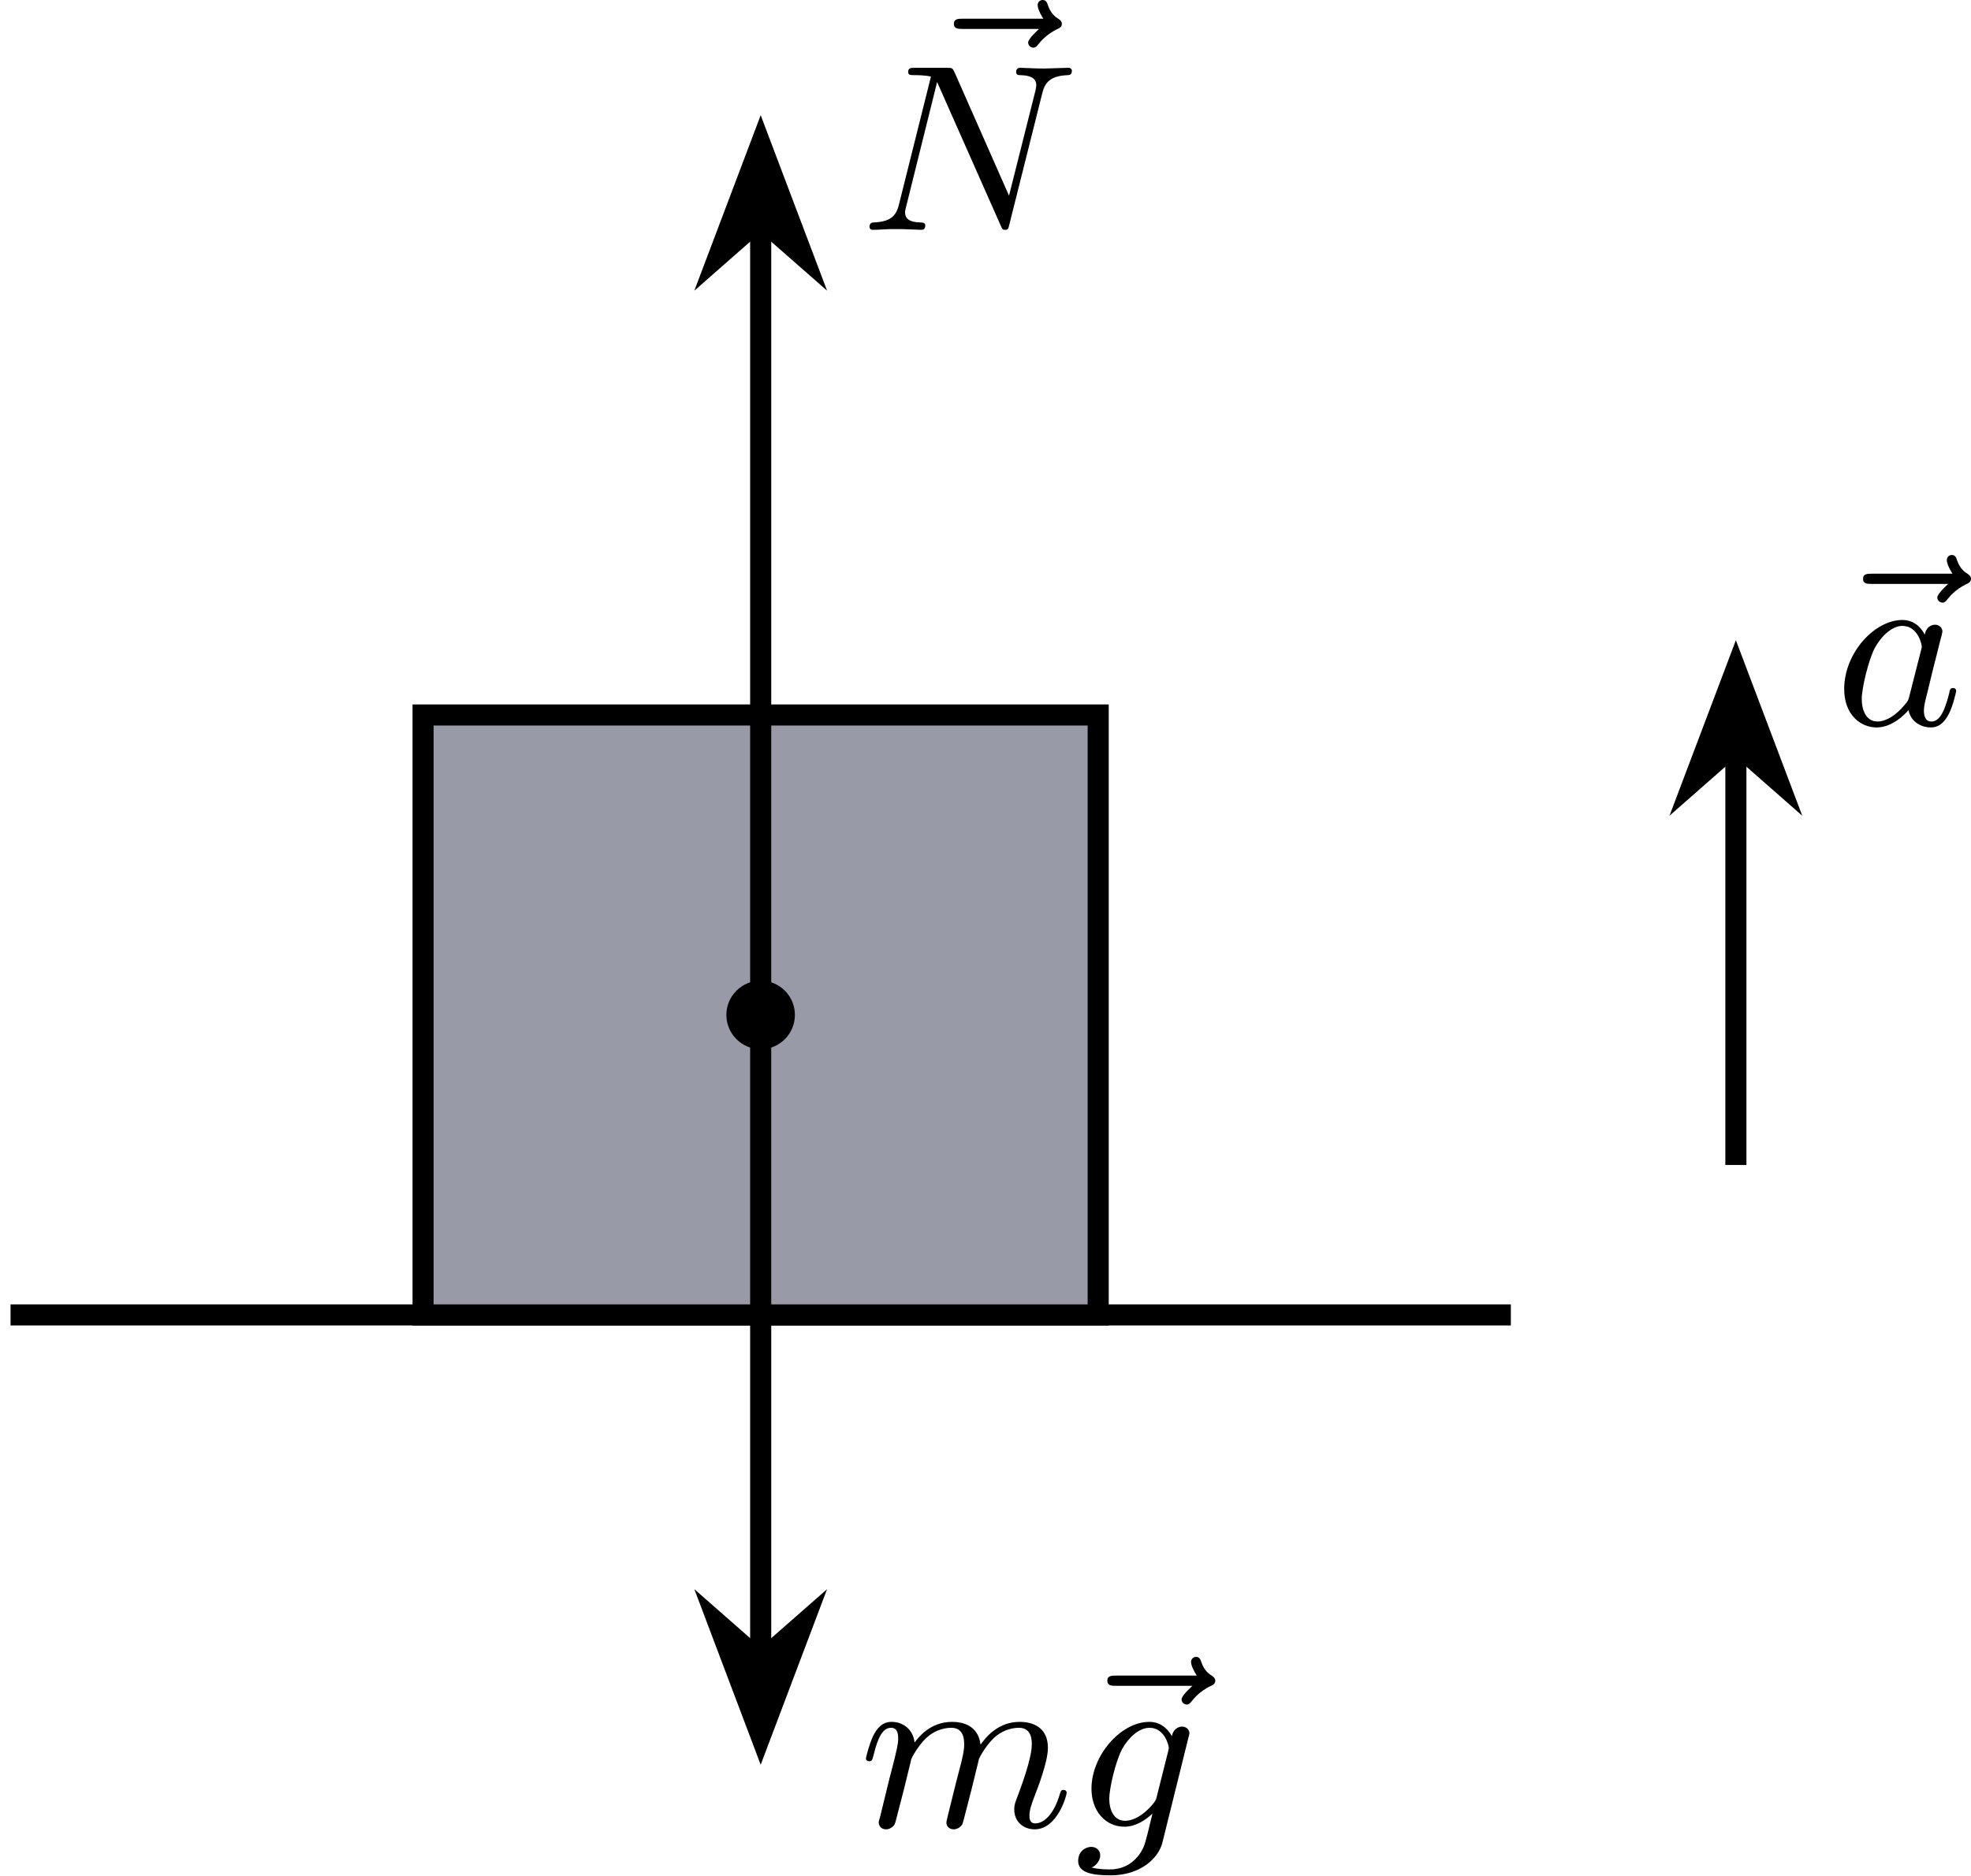
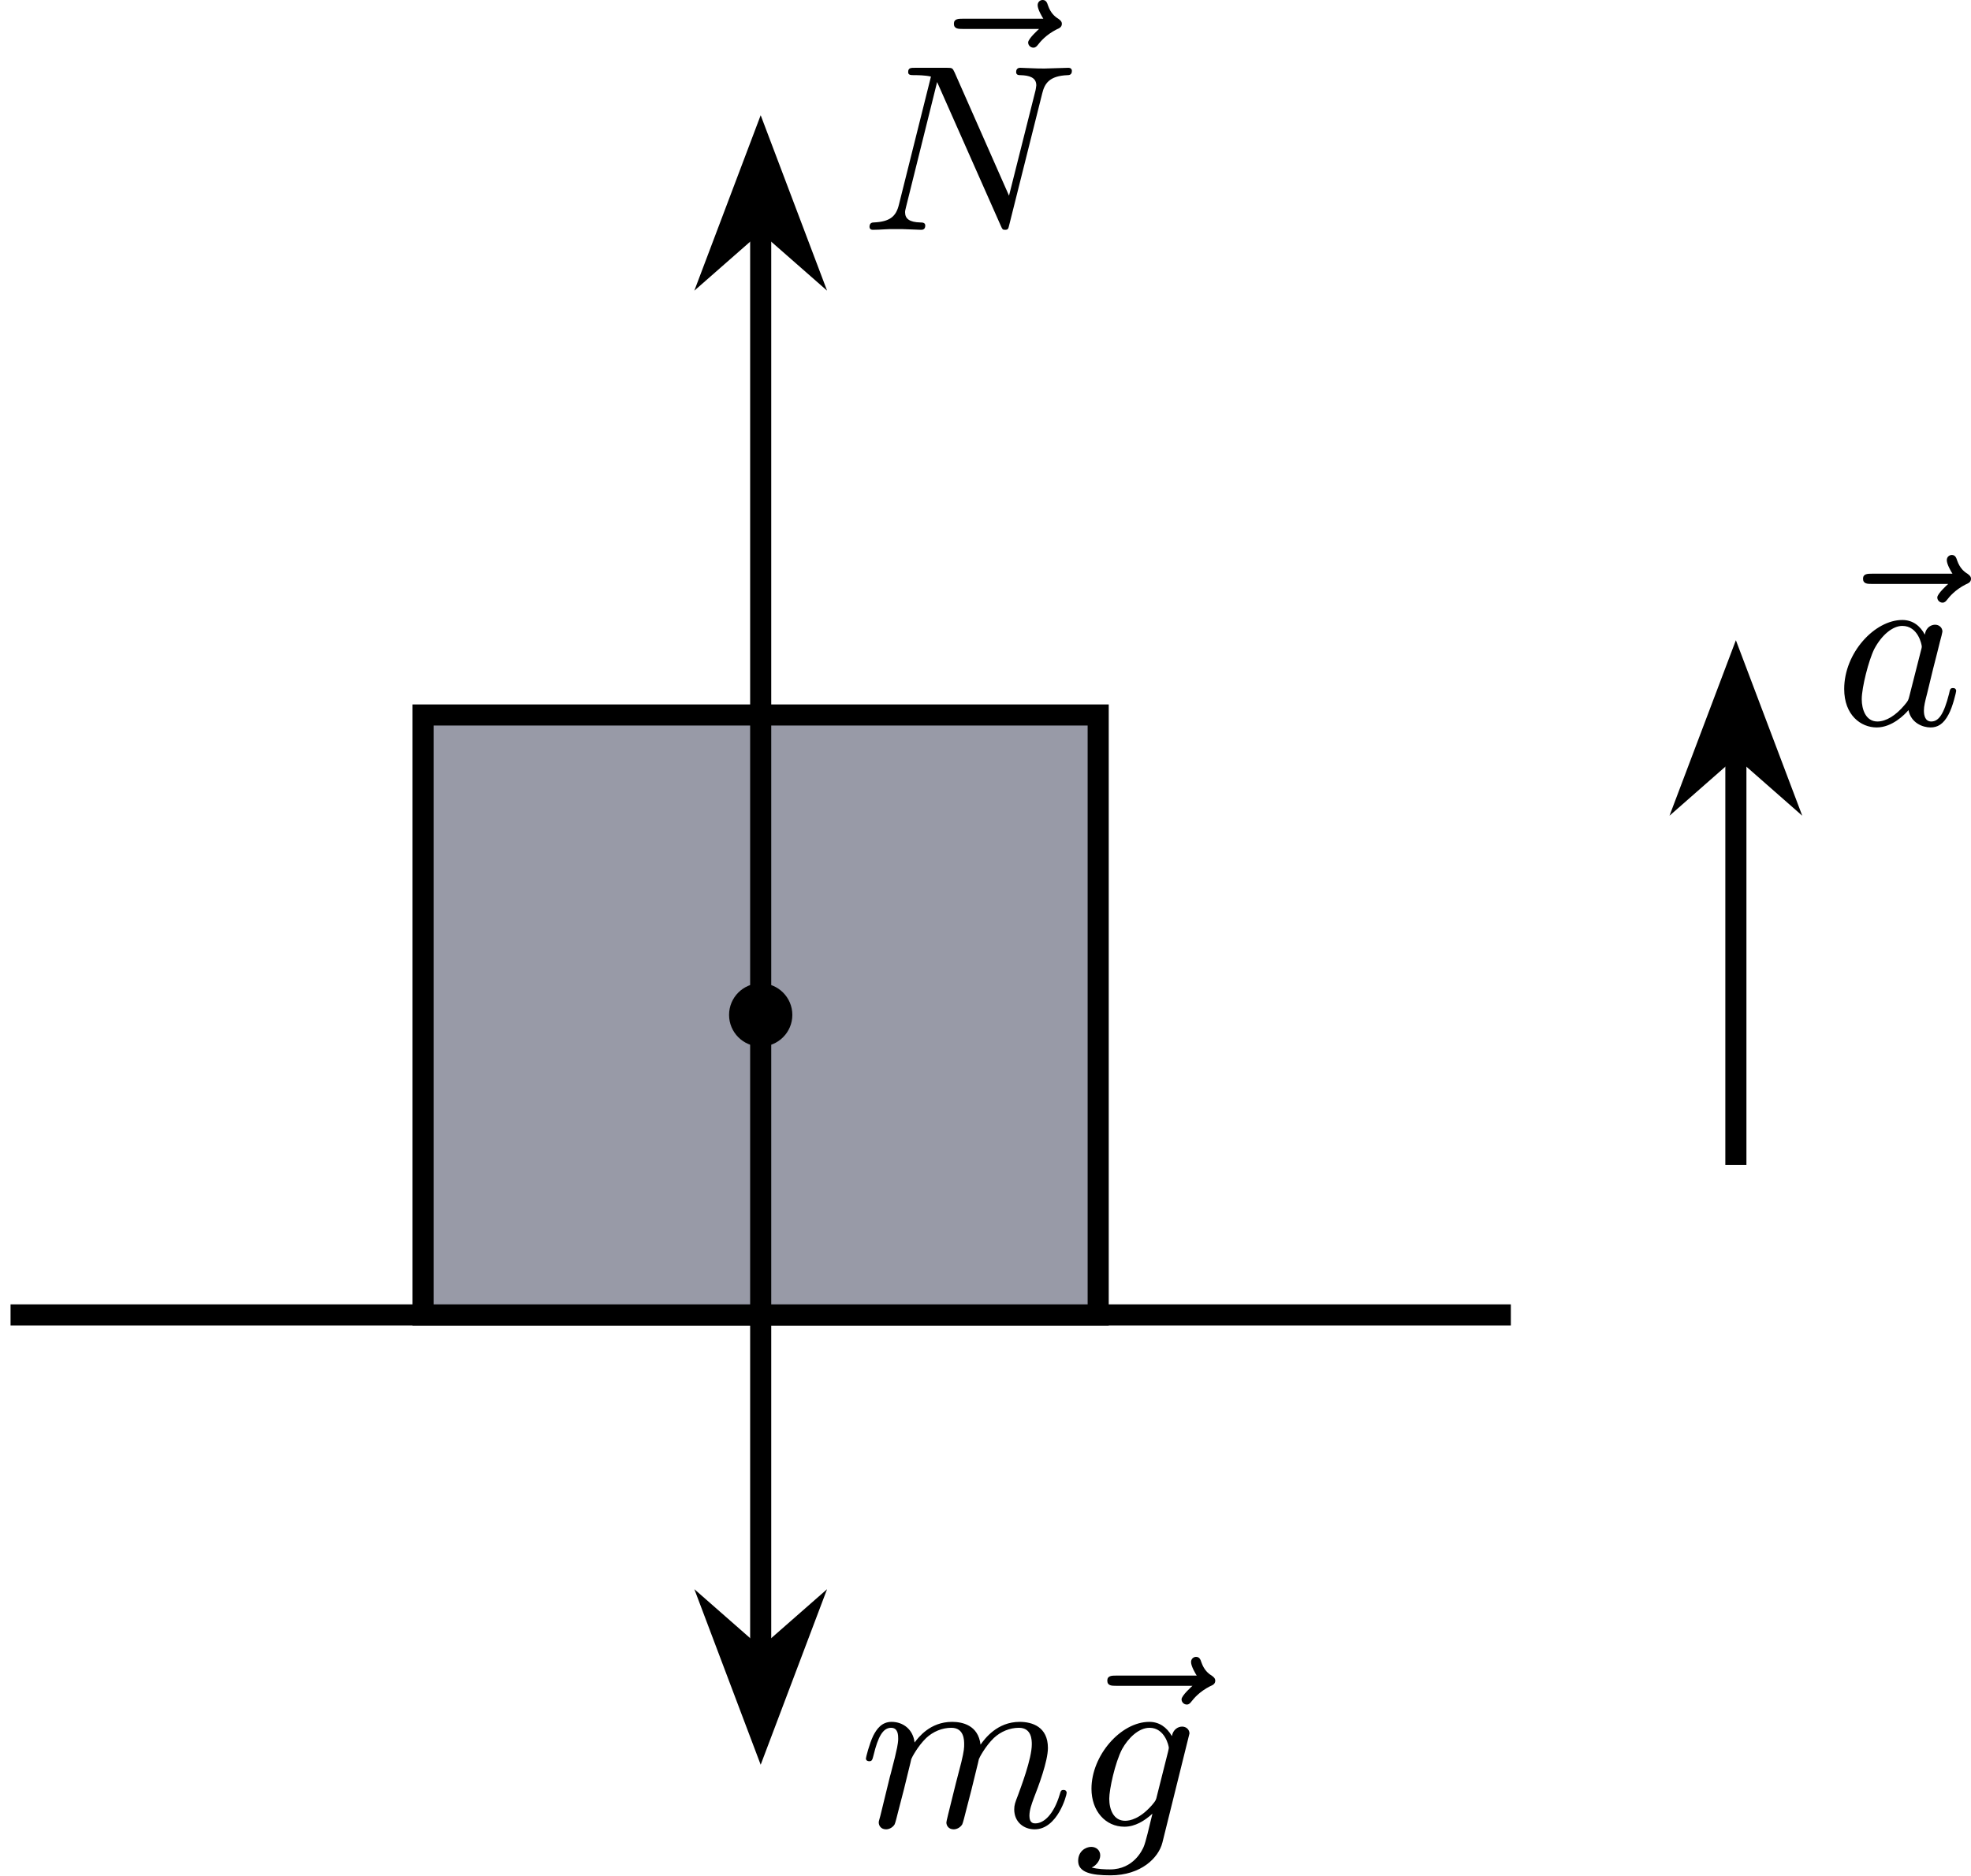
<svg xmlns="http://www.w3.org/2000/svg" xmlns:xlink="http://www.w3.org/1999/xlink" version="1.1" width="96.827pt" height="92.148pt" viewBox="-70.008 -66.692 74.483 70.883">
  <defs>
    <path id="g0-78" d="M6.922-5.156C7.012-5.523 7.182-5.819 7.881-5.846C7.935-5.846 8.043-5.855 8.043-6.007C8.043-6.079 7.989-6.124 7.917-6.124C7.72-6.124 7.218-6.097 7.021-6.097C6.797-6.097 6.779-6.097 6.563-6.106C6.42-6.106 6.232-6.124 6.097-6.124C6.061-6.124 5.936-6.124 5.936-5.963C5.936-5.846 6.043-5.846 6.097-5.846C6.438-5.837 6.698-5.756 6.698-5.461C6.698-5.416 6.671-5.29 6.671-5.281L5.667-1.291L3.613-5.945C3.533-6.115 3.524-6.124 3.318-6.124H2.125C1.955-6.124 1.856-6.124 1.856-5.963C1.856-5.846 1.946-5.846 2.125-5.846C2.17-5.846 2.502-5.846 2.717-5.792L1.506-.95C1.399-.511 1.175-.305 .547-.278C.511-.278 .395-.269 .395-.117C.395-.099 .395 0 .52 0C.628 0 .852-.009 .968-.018C1.112-.027 1.13-.027 1.417-.027C1.641-.027 1.659-.027 1.874-.018C2.017-.018 2.206 0 2.34 0C2.385 0 2.502 0 2.502-.161C2.502-.269 2.403-.278 2.322-.278C1.901-.287 1.739-.421 1.739-.664C1.739-.726 1.748-.735 1.775-.861L2.95-5.586L5.353-.161C5.416-.018 5.425 0 5.514 0C5.631 0 5.64-.036 5.676-.188L6.922-5.156Z" />
    <path id="g0-97" d="M3.425-3.407C3.255-3.73 2.977-3.963 2.573-3.963C1.533-3.963 .377-2.726 .377-1.354C.377-.368 1.004 .099 1.605 .099C2.188 .099 2.663-.386 2.806-.556C2.905-.063 3.353 .099 3.64 .099C3.9 .099 4.125-.018 4.322-.395C4.483-.69 4.609-1.246 4.609-1.282C4.609-1.327 4.582-1.39 4.492-1.39C4.385-1.39 4.376-1.345 4.34-1.175C4.142-.395 3.945-.126 3.667-.126C3.443-.126 3.389-.341 3.389-.538C3.389-.708 3.434-.888 3.515-1.201L3.739-2.125C3.802-2.349 3.963-3.022 3.999-3.156C4.035-3.282 4.089-3.497 4.089-3.524C4.089-3.667 3.972-3.784 3.811-3.784C3.694-3.784 3.47-3.712 3.425-3.407ZM2.842-1.094C2.798-.924 2.798-.915 2.654-.744C2.331-.359 1.964-.126 1.632-.126C1.193-.126 1.04-.583 1.04-.968C1.04-1.408 1.3-2.439 1.515-2.869C1.802-3.407 2.215-3.739 2.573-3.739C3.174-3.739 3.309-3.022 3.309-2.959C3.309-2.914 3.291-2.86 3.282-2.824L2.842-1.094Z" />
    <path id="g0-103" d="M4.367-3.524C4.367-3.667 4.25-3.784 4.089-3.784C3.936-3.784 3.748-3.676 3.703-3.425C3.506-3.766 3.219-3.963 2.851-3.963C1.766-3.963 .664-2.69 .664-1.435C.664-.592 1.193 0 1.91 0C2.313 0 2.672-.224 2.968-.493C2.851 0 2.708 .601 2.636 .762C2.591 .861 2.268 1.614 1.363 1.614C1.184 1.614 .897 1.605 .672 1.542C.843 1.47 .995 1.273 .995 1.085C.995 .888 .843 .762 .655 .762C.448 .762 .161 .924 .161 1.291C.161 1.731 .664 1.838 1.381 1.838C2.537 1.838 3.201 1.175 3.344 .601L4.367-3.524ZM3.138-1.166C3.102-1.004 3.093-.986 2.95-.816C2.493-.296 2.116-.224 1.937-.224C1.497-.224 1.336-.655 1.336-1.058C1.336-1.408 1.551-2.412 1.82-2.932C2.053-3.353 2.448-3.739 2.86-3.739C3.434-3.739 3.587-3.058 3.587-2.977C3.587-2.959 3.569-2.887 3.56-2.842L3.138-1.166Z" />
    <path id="g0-109" d="M1.695-1.408C1.793-1.829 1.964-2.484 1.973-2.555C1.991-2.609 2.215-3.04 2.537-3.353C2.798-3.596 3.138-3.739 3.488-3.739C3.972-3.739 3.972-3.264 3.972-3.111C3.972-3.004 3.972-2.878 3.865-2.439L3.658-1.641C3.371-.484 3.3-.206 3.3-.161C3.3-.045 3.38 .099 3.578 .099C3.703 .099 3.838 .018 3.9-.09C3.927-.143 3.999-.43 4.044-.61L4.25-1.408C4.349-1.829 4.519-2.484 4.528-2.555C4.546-2.609 4.77-3.04 5.093-3.353C5.353-3.596 5.694-3.739 6.043-3.739C6.528-3.739 6.528-3.264 6.528-3.111C6.528-2.564 6.106-1.47 6.007-1.193C5.9-.915 5.864-.825 5.864-.655C5.864-.17 6.232 .099 6.635 .099C7.496 .099 7.846-1.184 7.846-1.282C7.846-1.327 7.819-1.39 7.729-1.39C7.63-1.39 7.621-1.345 7.586-1.228C7.361-.466 6.985-.126 6.662-.126C6.599-.126 6.438-.126 6.438-.412C6.438-.637 6.528-.87 6.599-1.067C6.779-1.524 7.137-2.475 7.137-2.977C7.137-3.775 6.545-3.963 6.07-3.963C5.218-3.963 4.752-3.327 4.591-3.102C4.501-3.847 3.891-3.963 3.515-3.963C2.681-3.963 2.242-3.371 2.098-3.183C2.044-3.667 1.677-3.963 1.228-3.963C.852-3.963 .664-3.685 .538-3.443C.386-3.129 .26-2.618 .26-2.582C.26-2.502 .323-2.475 .386-2.475C.484-2.475 .502-2.52 .547-2.699C.717-3.407 .906-3.739 1.21-3.739C1.479-3.739 1.479-3.452 1.479-3.318C1.479-3.129 1.408-2.851 1.354-2.618C1.291-2.385 1.201-2 1.166-1.892L.807-.421C.744-.206 .744-.188 .744-.161C.744-.045 .825 .099 1.022 .099C1.148 .099 1.282 .018 1.345-.09C1.372-.143 1.444-.43 1.488-.61L1.695-1.408Z" />
    <path id="g0-126" d="M4.86-5.326C4.842-5.308 4.447-4.958 4.447-4.815C4.447-4.707 4.537-4.618 4.645-4.618C4.734-4.618 4.779-4.68 4.815-4.725C4.914-4.851 5.12-5.102 5.523-5.308C5.631-5.353 5.721-5.398 5.721-5.523C5.721-5.622 5.631-5.676 5.586-5.712C5.452-5.792 5.299-5.927 5.2-6.205C5.165-6.312 5.129-6.42 4.994-6.42C4.914-6.42 4.806-6.357 4.806-6.223C4.806-6.061 4.985-5.765 5.021-5.712H1.973C1.82-5.712 1.641-5.712 1.641-5.523C1.641-5.326 1.811-5.326 1.973-5.326H4.86Z" />
  </defs>
  <g id="page1">
    <path d="M-69.609-16.992H-12.914" stroke="#000" fill="none" stroke-width=".797" stroke-miterlimit="10" />
    <path d="M-54.02-16.992V-39.668H-28.508V-16.992Z" fill="#989aa7" />
    <path d="M-54.02-16.992V-39.668H-28.508V-16.992Z" stroke="#000" fill="none" stroke-width=".797" stroke-miterlimit="10" />
-     <path d="M-39.969-28.332C-39.969-29.047-40.547-29.625-41.262-29.625S-42.559-29.047-42.559-28.332C-42.559-27.617-41.977-27.035-41.262-27.035S-39.969-27.617-39.969-28.332Z" />
+     <path d="M-40.066-28.332C-40.066-28.992-40.602-29.527-41.262-29.527S-42.457-28.992-42.457-28.332C-42.457-27.672-41.922-27.137-41.262-27.137S-40.066-27.672-40.066-28.332Z" />
    <path d="M-41.262-28.332V-58.238" stroke="#000" fill="none" stroke-width=".797" stroke-miterlimit="10" />
    <path d="M-41.262-61.211L-42.832-57.059L-41.262-58.437L-39.691-57.059Z" />
    <path d="M-41.262-61.211L-42.832-57.059L-41.262-58.437L-39.691-57.059Z" stroke="#000" fill="none" stroke-width=".797" stroke-miterlimit="10" />
    <g transform="matrix(1 0 0 1 3.7182 -41.0138)">
      <use x="-39.32" y="-19.259" xlink:href="#g0-126" />
      <use x="-41.263" y="-16.992" xlink:href="#g0-78" />
    </g>
    <path d="M-41.262-28.332V-4.094" stroke="#000" fill="none" stroke-width=".797" stroke-miterlimit="10" />
    <path d="M-41.262-1.117L-39.691-5.273L-41.262-3.895L-42.832-5.273Z" />
    <path d="M-41.262-1.117L-39.691-5.273L-41.262-3.895L-42.832-5.273Z" stroke="#000" fill="none" stroke-width=".797" stroke-miterlimit="10" />
    <g transform="matrix(1 0 0 1 3.7182 19.34451)">
      <use x="-41.263" y="-16.992" xlink:href="#g0-109" />
      <use x="-33.523" y="-16.992" xlink:href="#g0-126" />
      <use x="-33.144" y="-16.992" xlink:href="#g0-103" />
    </g>
    <path d="M-4.41-22.66V-38.395" stroke="#000" fill="none" stroke-width=".797" stroke-miterlimit="10" />
    <path d="M-4.41-41.367L-5.98-37.215L-4.41-38.594L-2.84-37.215Z" />
    <path d="M-4.41-41.367L-5.98-37.215L-4.41-38.594L-2.84-37.215Z" stroke="#000" fill="none" stroke-width=".797" stroke-miterlimit="10" />
    <g transform="matrix(1 0 0 1 40.56918 -22.3039)">
      <use x="-41.815" y="-16.992" xlink:href="#g0-126" />
      <use x="-41.263" y="-16.992" xlink:href="#g0-97" />
    </g>
  </g>
</svg>
